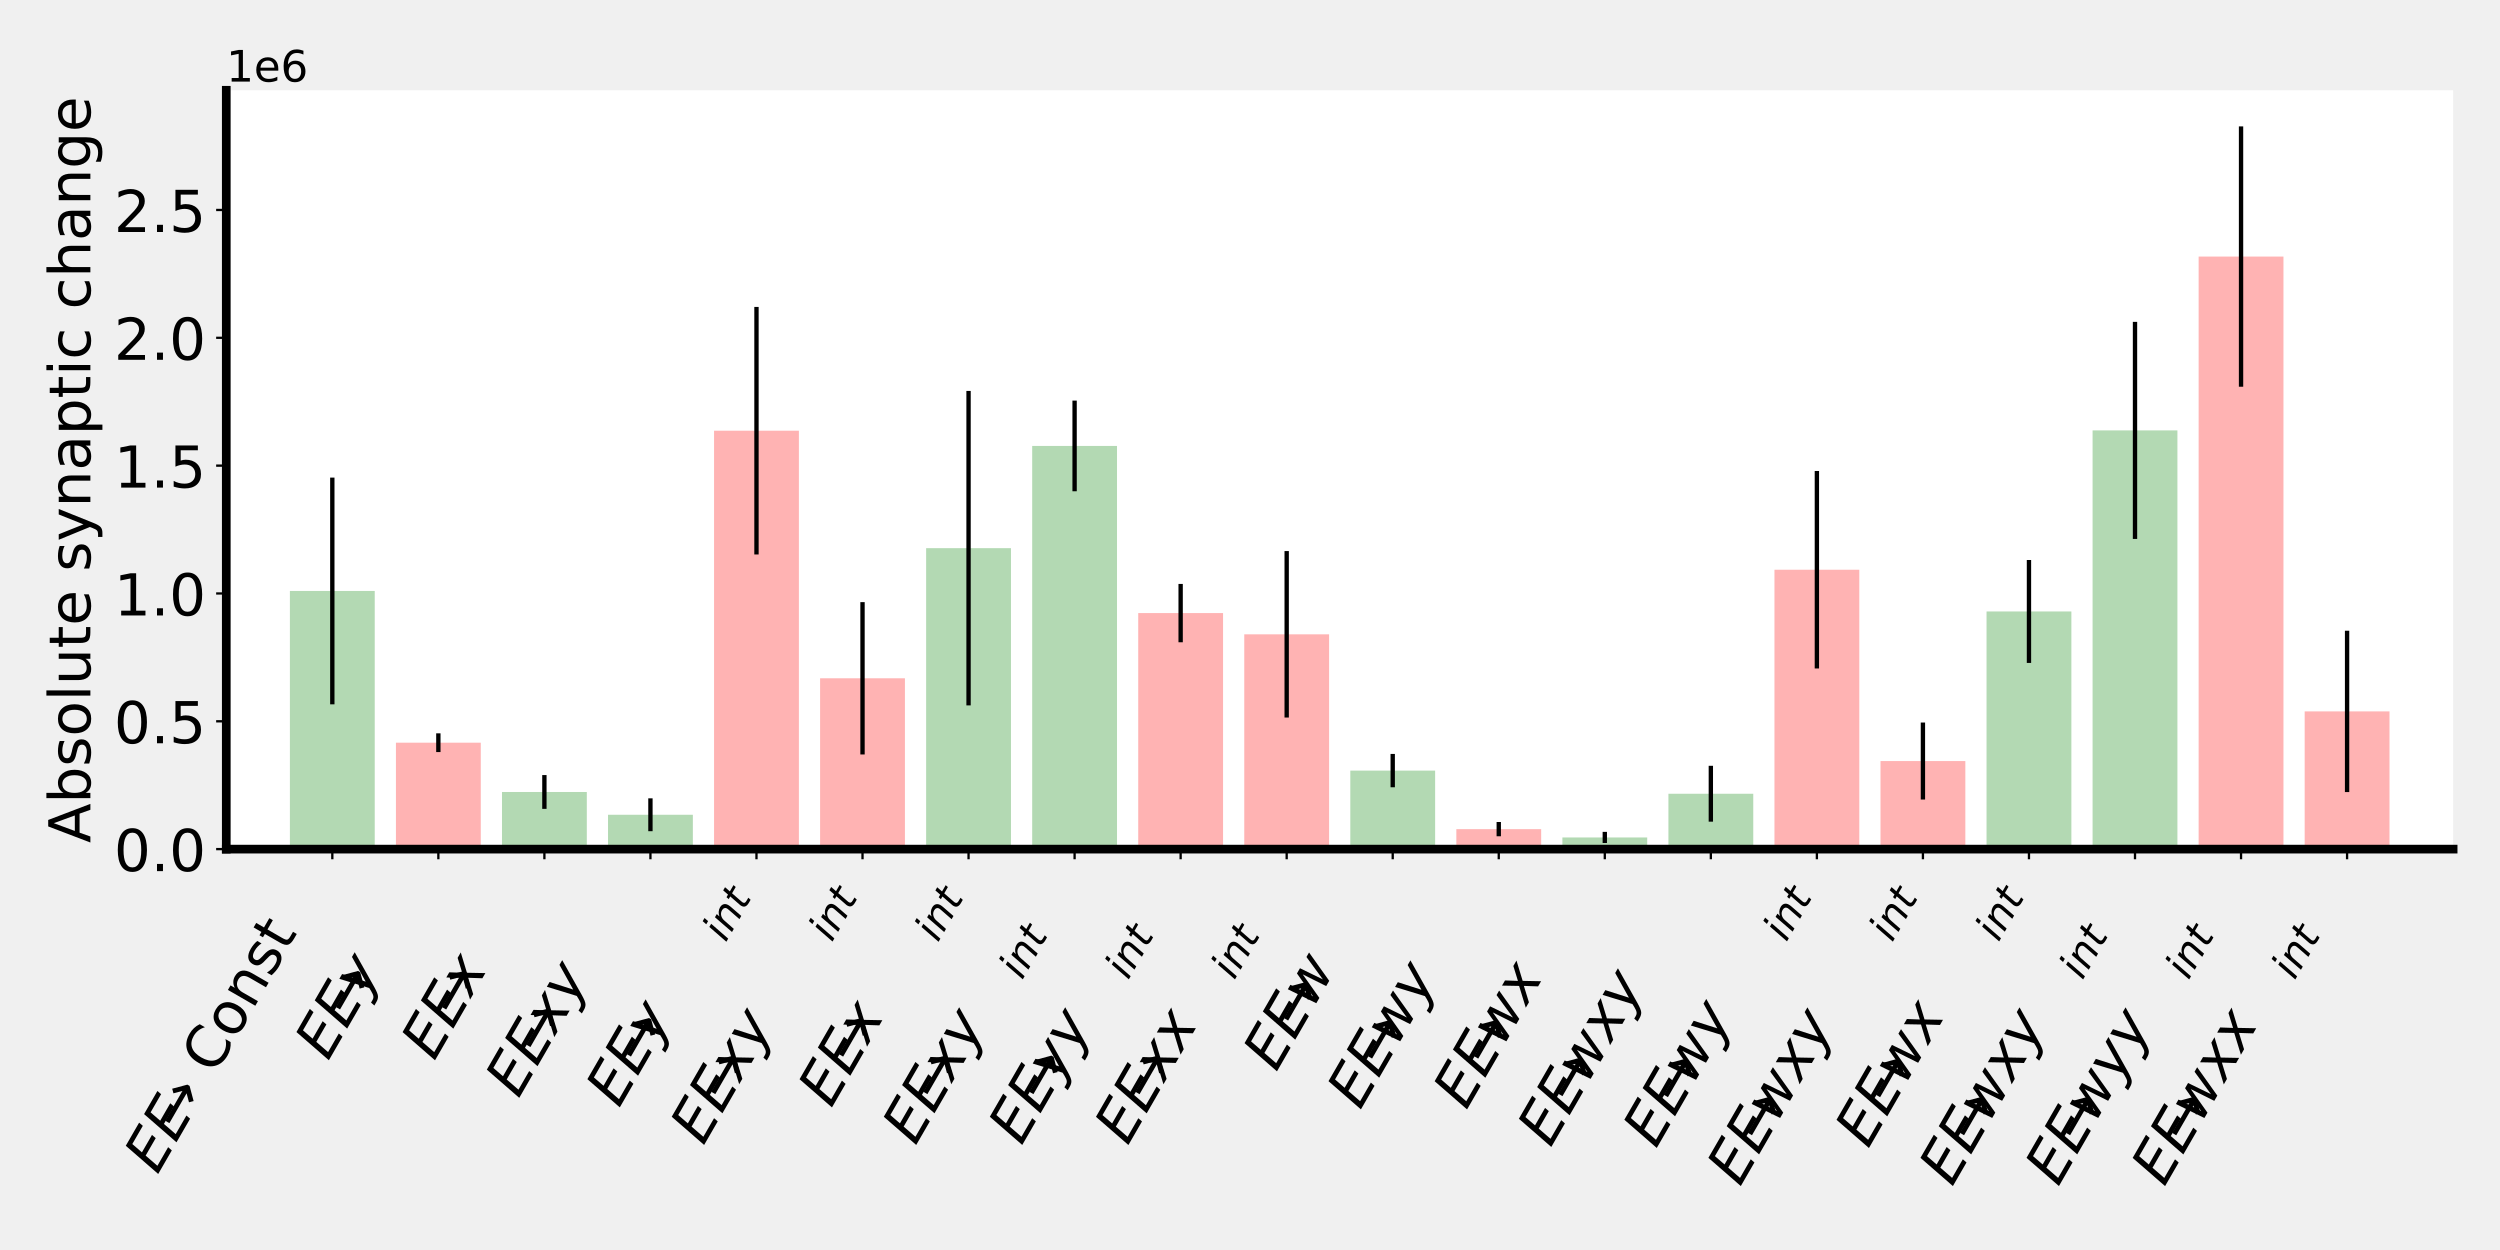
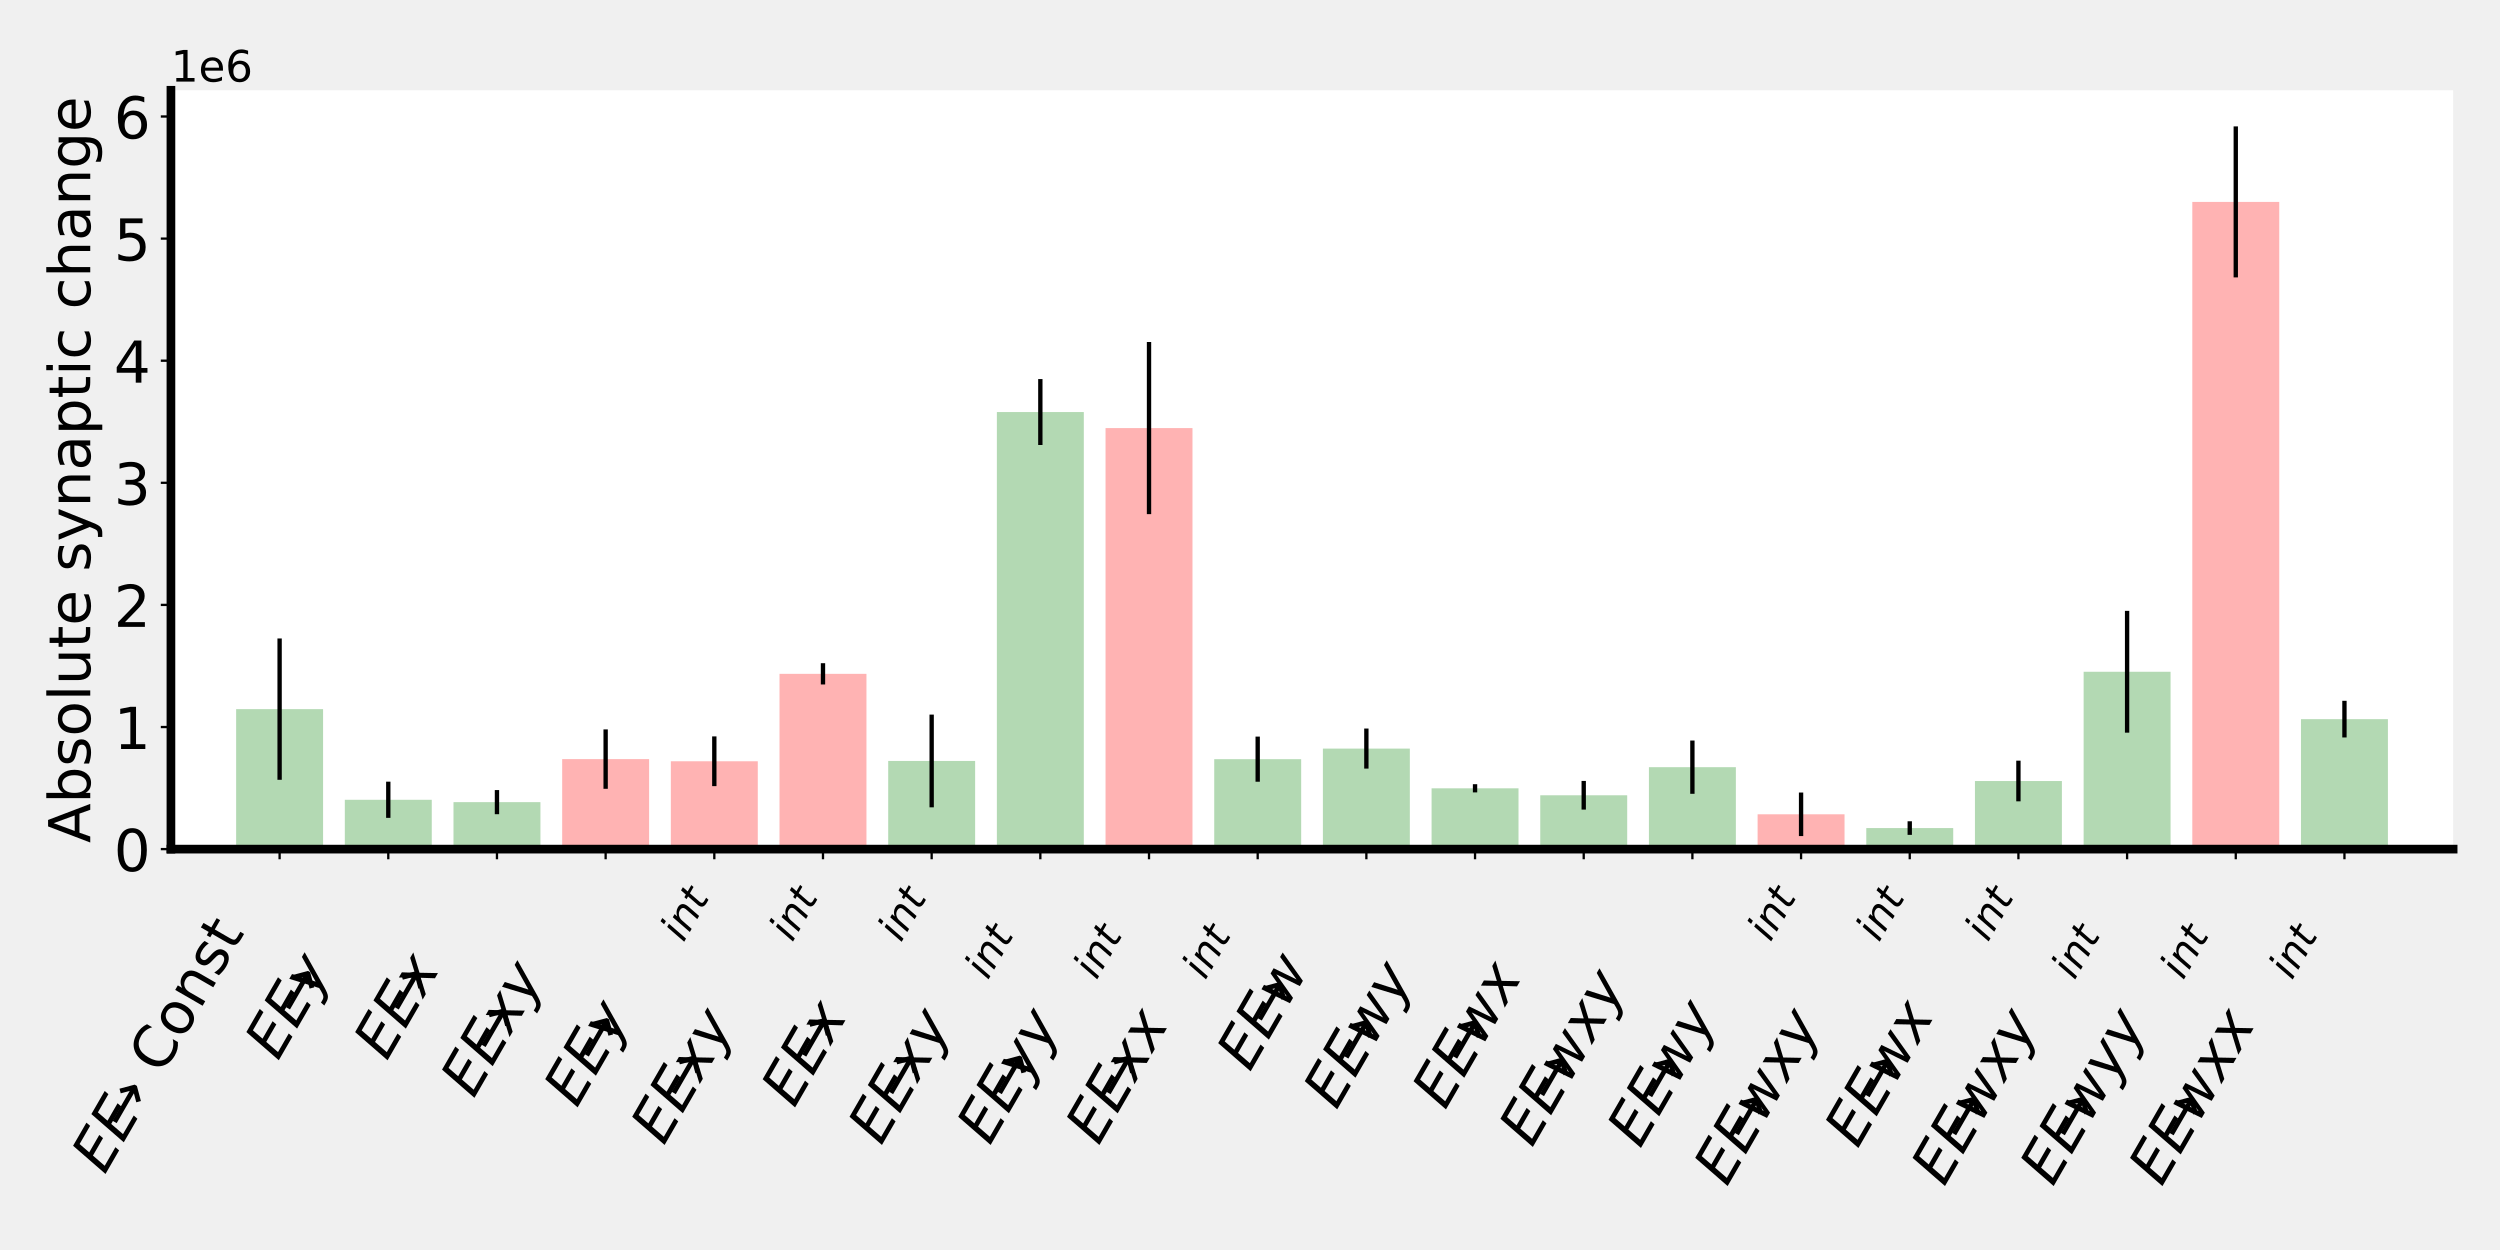
<svg xmlns="http://www.w3.org/2000/svg" xmlns:xlink="http://www.w3.org/1999/xlink" width="864pt" height="432pt" viewBox="0 0 864 432" version="1.1">
  <defs>
    <style type="text/css">*{stroke-linejoin: round; stroke-linecap: butt}</style>
  </defs>
  <g id="figure_1">
    <g id="patch_1">
      <path d="M 0 432  L 864 432  L 864 0  L 0 0  L 0 432  z " style="fill: none" />
    </g>
    <g id="axes_1">
      <g id="patch_2">
-         <path d="M 78.2 293.456  L 847.8 293.456  L 847.8 31.2  L 78.2 31.2  z " style="fill: #ffffff" />
+         <path d="M 59.075 293.456  L 847.8 293.456  L 847.8 31.2  L 59.075 31.2  z " style="fill: #ffffff" />
      </g>
      <g id="patch_3">
-         <path d="M 100.189 293.456  L 129.507 293.456  L 129.507 204.233  L 100.189 204.233  z " clip-path="url(#p3e7acd8f2a)" style="fill: #008000; opacity: 0.3" />
+         <path d="M 81.61 293.456  L 111.657 293.456  L 111.657 245.076  L 81.61 245.076  z " clip-path="url(#p61e80a869c)" style="fill: #008000; opacity: 0.3" />
      </g>
      <g id="patch_4">
-         <path d="M 136.836 293.456  L 166.154 293.456  L 166.154 256.674  L 136.836 256.674  z " clip-path="url(#p3e7acd8f2a)" style="fill: #ff0000; opacity: 0.3" />
+         <path d="M 119.168 293.456  L 149.215 293.456  L 149.215 276.406  L 119.168 276.406  z " clip-path="url(#p61e80a869c)" style="fill: #008000; opacity: 0.3" />
      </g>
      <g id="patch_5">
-         <path d="M 173.484 293.456  L 202.802 293.456  L 202.802 273.708  L 173.484 273.708  z " clip-path="url(#p3e7acd8f2a)" style="fill: #008000; opacity: 0.3" />
+         <path d="M 156.727 293.456  L 186.773 293.456  L 186.773 277.22  L 156.727 277.22  z " clip-path="url(#p61e80a869c)" style="fill: #008000; opacity: 0.3" />
      </g>
      <g id="patch_6">
-         <path d="M 210.131 293.456  L 239.45 293.456  L 239.45 281.584  L 210.131 281.584  z " clip-path="url(#p3e7acd8f2a)" style="fill: #008000; opacity: 0.3" />
+         <path d="M 194.285 293.456  L 224.332 293.456  L 224.332 262.347  L 194.285 262.347  z " clip-path="url(#p61e80a869c)" style="fill: #ff0000; opacity: 0.3" />
      </g>
      <g id="patch_7">
-         <path d="M 246.779 293.456  L 276.097 293.456  L 276.097 148.852  L 246.779 148.852  z " clip-path="url(#p3e7acd8f2a)" style="fill: #ff0000; opacity: 0.3" />
+         <path d="M 231.843 293.456  L 261.89 293.456  L 261.89 263.093  L 231.843 263.093  z " clip-path="url(#p61e80a869c)" style="fill: #ff0000; opacity: 0.3" />
      </g>
      <g id="patch_8">
-         <path d="M 283.427 293.456  L 312.745 293.456  L 312.745 234.414  L 283.427 234.414  z " clip-path="url(#p3e7acd8f2a)" style="fill: #ff0000; opacity: 0.3" />
+         <path d="M 269.402 293.456  L 299.448 293.456  L 299.448 232.879  L 269.402 232.879  z " clip-path="url(#p61e80a869c)" style="fill: #ff0000; opacity: 0.3" />
      </g>
      <g id="patch_9">
-         <path d="M 320.074 293.456  L 349.392 293.456  L 349.392 189.445  L 320.074 189.445  z " clip-path="url(#p3e7acd8f2a)" style="fill: #008000; opacity: 0.3" />
+         <path d="M 306.96 293.456  L 337.007 293.456  L 337.007 262.985  L 306.96 262.985  z " clip-path="url(#p61e80a869c)" style="fill: #008000; opacity: 0.3" />
      </g>
      <g id="patch_10">
-         <path d="M 356.722 293.456  L 386.04 293.456  L 386.04 154.114  L 356.722 154.114  z " clip-path="url(#p3e7acd8f2a)" style="fill: #008000; opacity: 0.3" />
+         <path d="M 344.518 293.456  L 374.565 293.456  L 374.565 142.401  L 344.518 142.401  z " clip-path="url(#p61e80a869c)" style="fill: #008000; opacity: 0.3" />
      </g>
      <g id="patch_11">
-         <path d="M 393.37 293.456  L 422.688 293.456  L 422.688 211.877  L 393.37 211.877  z " clip-path="url(#p3e7acd8f2a)" style="fill: #ff0000; opacity: 0.3" />
+         <path d="M 382.077 293.456  L 412.123 293.456  L 412.123 147.944  L 382.077 147.944  z " clip-path="url(#p61e80a869c)" style="fill: #ff0000; opacity: 0.3" />
      </g>
      <g id="patch_12">
-         <path d="M 430.017 293.456  L 459.335 293.456  L 459.335 219.225  L 430.017 219.225  z " clip-path="url(#p3e7acd8f2a)" style="fill: #ff0000; opacity: 0.3" />
+         <path d="M 419.635 293.456  L 449.682 293.456  L 449.682 262.369  L 419.635 262.369  z " clip-path="url(#p61e80a869c)" style="fill: #008000; opacity: 0.3" />
      </g>
      <g id="patch_13">
-         <path d="M 466.665 293.456  L 495.983 293.456  L 495.983 266.324  L 466.665 266.324  z " clip-path="url(#p3e7acd8f2a)" style="fill: #008000; opacity: 0.3" />
+         <path d="M 457.193 293.456  L 487.24 293.456  L 487.24 258.713  L 457.193 258.713  z " clip-path="url(#p61e80a869c)" style="fill: #008000; opacity: 0.3" />
      </g>
      <g id="patch_14">
-         <path d="M 503.312 293.456  L 532.63 293.456  L 532.63 286.552  L 503.312 286.552  z " clip-path="url(#p3e7acd8f2a)" style="fill: #ff0000; opacity: 0.3" />
+         <path d="M 494.752 293.456  L 524.798 293.456  L 524.798 272.442  L 494.752 272.442  z " clip-path="url(#p61e80a869c)" style="fill: #008000; opacity: 0.3" />
      </g>
      <g id="patch_15">
-         <path d="M 539.96 293.456  L 569.278 293.456  L 569.278 289.427  L 539.96 289.427  z " clip-path="url(#p3e7acd8f2a)" style="fill: #008000; opacity: 0.3" />
+         <path d="M 532.31 293.456  L 562.357 293.456  L 562.357 274.85  L 532.31 274.85  z " clip-path="url(#p61e80a869c)" style="fill: #008000; opacity: 0.3" />
      </g>
      <g id="patch_16">
-         <path d="M 576.608 293.456  L 605.926 293.456  L 605.926 274.321  L 576.608 274.321  z " clip-path="url(#p3e7acd8f2a)" style="fill: #008000; opacity: 0.3" />
+         <path d="M 569.868 293.456  L 599.915 293.456  L 599.915 265.135  L 569.868 265.135  z " clip-path="url(#p61e80a869c)" style="fill: #008000; opacity: 0.3" />
      </g>
      <g id="patch_17">
-         <path d="M 613.255 293.456  L 642.573 293.456  L 642.573 196.902  L 613.255 196.902  z " clip-path="url(#p3e7acd8f2a)" style="fill: #ff0000; opacity: 0.3" />
+         <path d="M 607.427 293.456  L 637.473 293.456  L 637.473 281.419  L 607.427 281.419  z " clip-path="url(#p61e80a869c)" style="fill: #ff0000; opacity: 0.3" />
      </g>
      <g id="patch_18">
-         <path d="M 649.903 293.456  L 679.221 293.456  L 679.221 263.023  L 649.903 263.023  z " clip-path="url(#p3e7acd8f2a)" style="fill: #ff0000; opacity: 0.3" />
+         <path d="M 644.985 293.456  L 675.032 293.456  L 675.032 286.183  L 644.985 286.183  z " clip-path="url(#p61e80a869c)" style="fill: #008000; opacity: 0.3" />
      </g>
      <g id="patch_19">
-         <path d="M 686.55 293.456  L 715.869 293.456  L 715.869 211.323  L 686.55 211.323  z " clip-path="url(#p3e7acd8f2a)" style="fill: #008000; opacity: 0.3" />
+         <path d="M 682.543 293.456  L 712.59 293.456  L 712.59 269.923  L 682.543 269.923  z " clip-path="url(#p61e80a869c)" style="fill: #008000; opacity: 0.3" />
      </g>
      <g id="patch_20">
-         <path d="M 723.198 293.456  L 752.516 293.456  L 752.516 148.745  L 723.198 148.745  z " clip-path="url(#p3e7acd8f2a)" style="fill: #008000; opacity: 0.3" />
+         <path d="M 720.102 293.456  L 750.148 293.456  L 750.148 232.162  L 720.102 232.162  z " clip-path="url(#p61e80a869c)" style="fill: #008000; opacity: 0.3" />
      </g>
      <g id="patch_21">
-         <path d="M 759.846 293.456  L 789.164 293.456  L 789.164 88.669  L 759.846 88.669  z " clip-path="url(#p3e7acd8f2a)" style="fill: #ff0000; opacity: 0.3" />
+         <path d="M 757.66 293.456  L 787.707 293.456  L 787.707 69.784  L 757.66 69.784  z " clip-path="url(#p61e80a869c)" style="fill: #ff0000; opacity: 0.3" />
      </g>
      <g id="patch_22">
-         <path d="M 796.493 293.456  L 825.811 293.456  L 825.811 245.861  L 796.493 245.861  z " clip-path="url(#p3e7acd8f2a)" style="fill: #ff0000; opacity: 0.3" />
+         <path d="M 795.218 293.456  L 825.265 293.456  L 825.265 248.541  L 795.218 248.541  z " clip-path="url(#p61e80a869c)" style="fill: #008000; opacity: 0.3" />
      </g>
      <g id="matplotlib.axis_1">
        <g id="xtick_1">
          <g id="line2d_1">
            <defs>
-               <path id="m79faccd58b" d="M 0 0  L 0 3.5  " style="stroke: #000000; stroke-width: 0.8" />
+               <path id="m53f70335dd" d="M 0 0  L 0 3.5  " style="stroke: #000000; stroke-width: 0.8" />
            </defs>
            <g>
-               <use xlink:href="#m79faccd58b" x="114.848" y="293.456" style="stroke: #000000; stroke-width: 0.8" />
+               <use xlink:href="#m53f70335dd" x="96.633" y="293.456" style="stroke: #000000; stroke-width: 0.8" />
            </g>
          </g>
          <g id="text_1">
-             <g transform="translate(54.5455 406.2613) rotate(-60)">
+             <g transform="translate(36.33121 406.2613) rotate(-60)">
              <text>
                <tspan style="font: oblique 20px 'DejaVu Sans'" x="0 37.188" y="-0.156">EE</tspan>
                <tspan style="font: 20px 'DejaVu Sans'" x="16.533 49.824 56.182 70.146 82.383 95.059 105.479" y="-0.156">→ Const</tspan>
              </text>
            </g>
          </g>
        </g>
        <g id="xtick_2">
          <g id="line2d_2">
            <g>
-               <use xlink:href="#m79faccd58b" x="151.495" y="293.456" style="stroke: #000000; stroke-width: 0.8" />
+               <use xlink:href="#m53f70335dd" x="134.192" y="293.456" style="stroke: #000000; stroke-width: 0.8" />
            </g>
          </g>
          <g id="text_2">
-             <g transform="translate(113.7579 367.0966) rotate(-60)">
+             <g transform="translate(96.45436 367.0966) rotate(-60)">
              <text>
                <tspan style="font: oblique 20px 'DejaVu Sans'" x="0 37.188 56.182" y="-0.422">EEy</tspan>
                <tspan style="font: 20px 'DejaVu Sans'" x="16.533 49.824" y="-0.422">→ </tspan>
              </text>
            </g>
          </g>
        </g>
        <g id="xtick_3">
          <g id="line2d_3">
            <g>
-               <use xlink:href="#m79faccd58b" x="188.143" y="293.456" style="stroke: #000000; stroke-width: 0.8" />
+               <use xlink:href="#m53f70335dd" x="171.75" y="293.456" style="stroke: #000000; stroke-width: 0.8" />
            </g>
          </g>
          <g id="text_3">
-             <g transform="translate(150.4407 367.1169) rotate(-60)">
+             <g transform="translate(134.0479 367.1169) rotate(-60)">
              <text>
                <tspan style="font: oblique 20px 'DejaVu Sans'" x="0 37.188 56.182" y="-0.422">EEx</tspan>
                <tspan style="font: 20px 'DejaVu Sans'" x="16.533 49.824" y="-0.422">→ </tspan>
              </text>
            </g>
          </g>
        </g>
        <g id="xtick_4">
          <g id="line2d_4">
            <g>
-               <use xlink:href="#m79faccd58b" x="224.79" y="293.456" style="stroke: #000000; stroke-width: 0.8" />
+               <use xlink:href="#m53f70335dd" x="209.308" y="293.456" style="stroke: #000000; stroke-width: 0.8" />
            </g>
          </g>
          <g id="text_4">
-             <g transform="translate(179.5532 380.087) rotate(-60)">
+             <g transform="translate(164.071 380.087) rotate(-60)">
              <text>
                <tspan style="font: oblique 20px 'DejaVu Sans'" x="0 37.188 56.182 71.265" y="-0.422">EExy</tspan>
                <tspan style="font: 20px 'DejaVu Sans'" x="16.533 49.824" y="-0.422">→ </tspan>
              </text>
            </g>
          </g>
        </g>
        <g id="xtick_5">
          <g id="line2d_5">
            <g>
-               <use xlink:href="#m79faccd58b" x="261.438" y="293.456" style="stroke: #000000; stroke-width: 0.8" />
+               <use xlink:href="#m53f70335dd" x="246.867" y="293.456" style="stroke: #000000; stroke-width: 0.8" />
            </g>
          </g>
          <g id="text_5">
-             <g transform="translate(214.3008 383.3779) rotate(-60)">
+             <g transform="translate(199.7294 383.3779) rotate(-60)">
              <text>
                <tspan style="font: oblique 20px 'DejaVu Sans'" x="0 37.188 56.182" y="-0.422">EEy</tspan>
                <tspan style="font: 20px 'DejaVu Sans'" x="16.533 49.824" y="-0.422">→ </tspan>
                <tspan style="font: oblique 14px 'DejaVu Sans'" x="68.018 71.907 80.78" y="2.859">int</tspan>
              </text>
            </g>
          </g>
        </g>
        <g id="xtick_6">
          <g id="line2d_6">
            <g>
-               <use xlink:href="#m79faccd58b" x="298.086" y="293.456" style="stroke: #000000; stroke-width: 0.8" />
+               <use xlink:href="#m53f70335dd" x="284.425" y="293.456" style="stroke: #000000; stroke-width: 0.8" />
            </g>
          </g>
          <g id="text_6">
-             <g transform="translate(243.4484 396.3683) rotate(-60)">
+             <g transform="translate(229.7877 396.3683) rotate(-60)">
              <text>
                <tspan style="font: oblique 20px 'DejaVu Sans'" x="0 37.188 56.182 71.265" y="-0.422">EExy</tspan>
                <tspan style="font: 20px 'DejaVu Sans'" x="16.533 49.824" y="-0.422">→ </tspan>
                <tspan style="font: oblique 14px 'DejaVu Sans'" x="83.101 86.99 95.863" y="2.859">int</tspan>
              </text>
            </g>
          </g>
        </g>
        <g id="xtick_7">
          <g id="line2d_7">
            <g>
-               <use xlink:href="#m79faccd58b" x="334.733" y="293.456" style="stroke: #000000; stroke-width: 0.8" />
+               <use xlink:href="#m53f70335dd" x="321.983" y="293.456" style="stroke: #000000; stroke-width: 0.8" />
            </g>
          </g>
          <g id="text_7">
-             <g transform="translate(287.6312 383.3982) rotate(-60)">
+             <g transform="translate(274.8812 383.3982) rotate(-60)">
              <text>
                <tspan style="font: oblique 20px 'DejaVu Sans'" x="0 37.188 56.182" y="-0.422">EEx</tspan>
                <tspan style="font: 20px 'DejaVu Sans'" x="16.533 49.824" y="-0.422">→ </tspan>
                <tspan style="font: oblique 14px 'DejaVu Sans'" x="68.018 71.907 80.78" y="2.859">int</tspan>
              </text>
            </g>
          </g>
        </g>
        <g id="xtick_8">
          <g id="line2d_8">
            <g>
-               <use xlink:href="#m79faccd58b" x="371.381" y="293.456" style="stroke: #000000; stroke-width: 0.8" />
+               <use xlink:href="#m53f70335dd" x="359.542" y="293.456" style="stroke: #000000; stroke-width: 0.8" />
            </g>
          </g>
          <g id="text_8">
-             <g transform="translate(316.7436 396.3683) rotate(-60)">
+             <g transform="translate(304.9044 396.3683) rotate(-60)">
              <text>
                <tspan style="font: oblique 20px 'DejaVu Sans'" x="0 37.188 56.182 90.064" y="-0.422">EExy</tspan>
                <tspan style="font: 20px 'DejaVu Sans'" x="16.533 49.824" y="-0.422">→ </tspan>
                <tspan style="font: oblique 14px 'DejaVu Sans'" x="68.018 71.907 80.78" y="2.859">int</tspan>
              </text>
            </g>
          </g>
        </g>
        <g id="xtick_9">
          <g id="line2d_9">
            <g>
-               <use xlink:href="#m79faccd58b" x="408.029" y="293.456" style="stroke: #000000; stroke-width: 0.8" />
+               <use xlink:href="#m53f70335dd" x="397.1" y="293.456" style="stroke: #000000; stroke-width: 0.8" />
            </g>
          </g>
          <g id="text_9">
-             <g transform="translate(353.3913 396.3683) rotate(-60)">
+             <g transform="translate(342.4627 396.3683) rotate(-60)">
              <text>
                <tspan style="font: oblique 20px 'DejaVu Sans'" x="0 37.188 56.182 90.064" y="-0.422">EEyy</tspan>
                <tspan style="font: 20px 'DejaVu Sans'" x="16.533 49.824" y="-0.422">→ </tspan>
                <tspan style="font: oblique 14px 'DejaVu Sans'" x="68.018 71.907 80.78" y="2.859">int</tspan>
              </text>
            </g>
          </g>
        </g>
        <g id="xtick_10">
          <g id="line2d_10">
            <g>
-               <use xlink:href="#m79faccd58b" x="444.676" y="293.456" style="stroke: #000000; stroke-width: 0.8" />
+               <use xlink:href="#m53f70335dd" x="434.658" y="293.456" style="stroke: #000000; stroke-width: 0.8" />
            </g>
          </g>
          <g id="text_10">
-             <g transform="translate(390.0741 396.3886) rotate(-60)">
+             <g transform="translate(380.0562 396.3886) rotate(-60)">
              <text>
                <tspan style="font: oblique 20px 'DejaVu Sans'" x="0 37.188 56.182 90.064" y="-0.422">EExx</tspan>
                <tspan style="font: 20px 'DejaVu Sans'" x="16.533 49.824" y="-0.422">→ </tspan>
                <tspan style="font: oblique 14px 'DejaVu Sans'" x="68.018 71.907 80.78" y="2.859">int</tspan>
              </text>
            </g>
          </g>
        </g>
        <g id="xtick_11">
          <g id="line2d_11">
            <g>
-               <use xlink:href="#m79faccd58b" x="481.324" y="293.456" style="stroke: #000000; stroke-width: 0.8" />
+               <use xlink:href="#m53f70335dd" x="472.217" y="293.456" style="stroke: #000000; stroke-width: 0.8" />
            </g>
          </g>
          <g id="text_11">
-             <g transform="translate(441.4217 370.9274) rotate(-60)">
+             <g transform="translate(432.3145 370.9274) rotate(-60)">
              <text>
                <tspan style="font: oblique 20px 'DejaVu Sans'" x="0 37.188 56.182" y="-0.422">EEw</tspan>
                <tspan style="font: 20px 'DejaVu Sans'" x="16.533 49.824" y="-0.422">→ </tspan>
              </text>
            </g>
          </g>
        </g>
        <g id="xtick_12">
          <g id="line2d_12">
            <g>
-               <use xlink:href="#m79faccd58b" x="517.971" y="293.456" style="stroke: #000000; stroke-width: 0.8" />
+               <use xlink:href="#m53f70335dd" x="509.775" y="293.456" style="stroke: #000000; stroke-width: 0.8" />
            </g>
          </g>
          <g id="text_12">
-             <g transform="translate(470.4341 384.0707) rotate(-60)">
+             <g transform="translate(462.2377 384.0707) rotate(-60)">
              <text>
                <tspan style="font: oblique 20px 'DejaVu Sans'" x="0 37.188 56.182 75.786" y="-0.422">EEwy</tspan>
                <tspan style="font: 20px 'DejaVu Sans'" x="16.533 49.824" y="-0.422">→ </tspan>
              </text>
            </g>
          </g>
        </g>
        <g id="xtick_13">
          <g id="line2d_13">
            <g>
-               <use xlink:href="#m79faccd58b" x="554.619" y="293.456" style="stroke: #000000; stroke-width: 0.8" />
+               <use xlink:href="#m53f70335dd" x="547.333" y="293.456" style="stroke: #000000; stroke-width: 0.8" />
            </g>
          </g>
          <g id="text_13">
-             <g transform="translate(507.1169 384.091) rotate(-60)">
+             <g transform="translate(499.8312 384.091) rotate(-60)">
              <text>
                <tspan style="font: oblique 20px 'DejaVu Sans'" x="0 37.188 56.182 75.786" y="-0.422">EEwx</tspan>
                <tspan style="font: 20px 'DejaVu Sans'" x="16.533 49.824" y="-0.422">→ </tspan>
              </text>
            </g>
          </g>
        </g>
        <g id="xtick_14">
          <g id="line2d_14">
            <g>
-               <use xlink:href="#m79faccd58b" x="591.267" y="293.456" style="stroke: #000000; stroke-width: 0.8" />
+               <use xlink:href="#m53f70335dd" x="584.892" y="293.456" style="stroke: #000000; stroke-width: 0.8" />
            </g>
          </g>
          <g id="text_14">
-             <g transform="translate(536.2294 397.0611) rotate(-60)">
+             <g transform="translate(529.8544 397.0611) rotate(-60)">
              <text>
                <tspan style="font: oblique 20px 'DejaVu Sans'" x="0 37.188 56.182 75.786 90.869" y="-0.422">EEwxy</tspan>
                <tspan style="font: 20px 'DejaVu Sans'" x="16.533 49.824" y="-0.422">→ </tspan>
              </text>
            </g>
          </g>
        </g>
        <g id="xtick_15">
          <g id="line2d_15">
            <g>
-               <use xlink:href="#m79faccd58b" x="627.914" y="293.456" style="stroke: #000000; stroke-width: 0.8" />
+               <use xlink:href="#m53f70335dd" x="622.45" y="293.456" style="stroke: #000000; stroke-width: 0.8" />
            </g>
          </g>
          <g id="text_15">
-             <g transform="translate(572.677 397.4075) rotate(-60)">
+             <g transform="translate(567.2127 397.4075) rotate(-60)">
              <text>
                <tspan style="font: oblique 20px 'DejaVu Sans'" x="0 37.188 56.182 72.539" y="-0.422">EEwy</tspan>
                <tspan style="font: 20px 'DejaVu Sans'" x="16.533 49.824" y="-0.422">→ </tspan>
                <tspan style="font: oblique 14px 'DejaVu Sans'" x="84.375 88.265 97.138" y="2.859">int</tspan>
              </text>
            </g>
          </g>
        </g>
        <g id="xtick_16">
          <g id="line2d_16">
            <g>
-               <use xlink:href="#m79faccd58b" x="664.562" y="293.456" style="stroke: #000000; stroke-width: 0.8" />
+               <use xlink:href="#m53f70335dd" x="660.008" y="293.456" style="stroke: #000000; stroke-width: 0.8" />
            </g>
          </g>
          <g id="text_16">
-             <g transform="translate(601.7246 410.5711) rotate(-60)">
+             <g transform="translate(597.171 410.5711) rotate(-60)">
              <text>
                <tspan style="font: oblique 20px 'DejaVu Sans'" x="0 37.188 56.182 72.539 87.622" y="-0.422">EEwxy</tspan>
                <tspan style="font: 20px 'DejaVu Sans'" x="16.533 49.824" y="-0.422">→ </tspan>
                <tspan style="font: oblique 14px 'DejaVu Sans'" x="99.458 103.348 112.221" y="2.859">int</tspan>
              </text>
            </g>
          </g>
        </g>
        <g id="xtick_17">
          <g id="line2d_17">
            <g>
-               <use xlink:href="#m79faccd58b" x="701.21" y="293.456" style="stroke: #000000; stroke-width: 0.8" />
+               <use xlink:href="#m53f70335dd" x="697.567" y="293.456" style="stroke: #000000; stroke-width: 0.8" />
            </g>
          </g>
          <g id="text_17">
-             <g transform="translate(646.0074 397.4278) rotate(-60)">
+             <g transform="translate(642.3645 397.4278) rotate(-60)">
              <text>
                <tspan style="font: oblique 20px 'DejaVu Sans'" x="0 37.188 56.182 72.539" y="-0.422">EEwx</tspan>
                <tspan style="font: 20px 'DejaVu Sans'" x="16.533 49.824" y="-0.422">→ </tspan>
                <tspan style="font: oblique 14px 'DejaVu Sans'" x="84.375 88.265 97.138" y="2.859">int</tspan>
              </text>
            </g>
          </g>
        </g>
        <g id="xtick_18">
          <g id="line2d_18">
            <g>
-               <use xlink:href="#m79faccd58b" x="737.857" y="293.456" style="stroke: #000000; stroke-width: 0.8" />
+               <use xlink:href="#m53f70335dd" x="735.125" y="293.456" style="stroke: #000000; stroke-width: 0.8" />
            </g>
          </g>
          <g id="text_18">
-             <g transform="translate(675.0198 410.5711) rotate(-60)">
+             <g transform="translate(672.2877 410.5711) rotate(-60)">
              <text>
                <tspan style="font: oblique 20px 'DejaVu Sans'" x="0 37.188 56.182 72.539 106.421" y="-0.422">EEwxy</tspan>
                <tspan style="font: 20px 'DejaVu Sans'" x="16.533 49.824" y="-0.422">→ </tspan>
                <tspan style="font: oblique 14px 'DejaVu Sans'" x="84.375 88.265 97.138" y="2.859">int</tspan>
              </text>
            </g>
          </g>
        </g>
        <g id="xtick_19">
          <g id="line2d_19">
            <g>
-               <use xlink:href="#m79faccd58b" x="774.505" y="293.456" style="stroke: #000000; stroke-width: 0.8" />
+               <use xlink:href="#m53f70335dd" x="772.683" y="293.456" style="stroke: #000000; stroke-width: 0.8" />
            </g>
          </g>
          <g id="text_19">
-             <g transform="translate(711.6675 410.5711) rotate(-60)">
+             <g transform="translate(709.846 410.5711) rotate(-60)">
              <text>
                <tspan style="font: oblique 20px 'DejaVu Sans'" x="0 37.188 56.182 72.539 106.421" y="-0.422">EEwyy</tspan>
                <tspan style="font: 20px 'DejaVu Sans'" x="16.533 49.824" y="-0.422">→ </tspan>
                <tspan style="font: oblique 14px 'DejaVu Sans'" x="84.375 88.265 97.138" y="2.859">int</tspan>
              </text>
            </g>
          </g>
        </g>
        <g id="xtick_20">
          <g id="line2d_20">
            <g>
-               <use xlink:href="#m79faccd58b" x="811.152" y="293.456" style="stroke: #000000; stroke-width: 0.8" />
+               <use xlink:href="#m53f70335dd" x="810.242" y="293.456" style="stroke: #000000; stroke-width: 0.8" />
            </g>
          </g>
          <g id="text_20">
-             <g transform="translate(748.3503 410.5914) rotate(-60)">
+             <g transform="translate(747.4395 410.5914) rotate(-60)">
              <text>
                <tspan style="font: oblique 20px 'DejaVu Sans'" x="0 37.188 56.182 72.539 106.421" y="-0.422">EEwxx</tspan>
                <tspan style="font: 20px 'DejaVu Sans'" x="16.533 49.824" y="-0.422">→ </tspan>
                <tspan style="font: oblique 14px 'DejaVu Sans'" x="84.375 88.265 97.138" y="2.859">int</tspan>
              </text>
            </g>
          </g>
        </g>
      </g>
      <g id="matplotlib.axis_2">
        <g id="ytick_1">
          <g id="line2d_21">
            <defs>
-               <path id="m959833f2e2" d="M 0 0  L -3.5 0  " style="stroke: #000000; stroke-width: 0.8" />
+               <path id="mf90c44d609" d="M 0 0  L -3.5 0  " style="stroke: #000000; stroke-width: 0.8" />
            </defs>
            <g>
-               <use xlink:href="#m959833f2e2" x="78.2" y="293.456" style="stroke: #000000; stroke-width: 0.8" />
+               <use xlink:href="#mf90c44d609" x="59.075" y="293.456" style="stroke: #000000; stroke-width: 0.8" />
            </g>
          </g>
          <g id="text_21">
-             <text style="font: 20px 'DejaVu Sans', 'Bitstream Vera Sans', 'Computer Modern Sans Serif', 'Lucida Grande', 'Verdana', 'Geneva', 'Lucid', 'Arial', 'Helvetica', 'Avant Garde', sans-serif; text-anchor: end" x="71.2" y="301.054" transform="rotate(-0 71.2 301.054)">0.0</text>
+             <text style="font: 20px 'DejaVu Sans', 'Bitstream Vera Sans', 'Computer Modern Sans Serif', 'Lucida Grande', 'Verdana', 'Geneva', 'Lucid', 'Arial', 'Helvetica', 'Avant Garde', sans-serif; text-anchor: end" x="52.075" y="301.054" transform="rotate(-0 52.075 301.054)">0</text>
          </g>
        </g>
        <g id="ytick_2">
          <g id="line2d_22">
            <g>
-               <use xlink:href="#m959833f2e2" x="78.2" y="249.278" style="stroke: #000000; stroke-width: 0.8" />
+               <use xlink:href="#mf90c44d609" x="59.075" y="251.256" style="stroke: #000000; stroke-width: 0.8" />
            </g>
          </g>
          <g id="text_22">
-             <text style="font: 20px 'DejaVu Sans', 'Bitstream Vera Sans', 'Computer Modern Sans Serif', 'Lucida Grande', 'Verdana', 'Geneva', 'Lucid', 'Arial', 'Helvetica', 'Avant Garde', sans-serif; text-anchor: end" x="71.2" y="256.877" transform="rotate(-0 71.2 256.8769)">0.5</text>
+             <text style="font: 20px 'DejaVu Sans', 'Bitstream Vera Sans', 'Computer Modern Sans Serif', 'Lucida Grande', 'Verdana', 'Geneva', 'Lucid', 'Arial', 'Helvetica', 'Avant Garde', sans-serif; text-anchor: end" x="52.075" y="258.855" transform="rotate(-0 52.075 258.8547)">1</text>
          </g>
        </g>
        <g id="ytick_3">
          <g id="line2d_23">
            <g>
-               <use xlink:href="#m959833f2e2" x="78.2" y="205.101" style="stroke: #000000; stroke-width: 0.8" />
+               <use xlink:href="#mf90c44d609" x="59.075" y="209.057" style="stroke: #000000; stroke-width: 0.8" />
            </g>
          </g>
          <g id="text_23">
-             <text style="font: 20px 'DejaVu Sans', 'Bitstream Vera Sans', 'Computer Modern Sans Serif', 'Lucida Grande', 'Verdana', 'Geneva', 'Lucid', 'Arial', 'Helvetica', 'Avant Garde', sans-serif; text-anchor: end" x="71.2" y="212.7" transform="rotate(-0 71.2 212.6998)">1.0</text>
+             <text style="font: 20px 'DejaVu Sans', 'Bitstream Vera Sans', 'Computer Modern Sans Serif', 'Lucida Grande', 'Verdana', 'Geneva', 'Lucid', 'Arial', 'Helvetica', 'Avant Garde', sans-serif; text-anchor: end" x="52.075" y="216.655" transform="rotate(-0 52.075 216.6554)">2</text>
          </g>
        </g>
        <g id="ytick_4">
          <g id="line2d_24">
            <g>
-               <use xlink:href="#m959833f2e2" x="78.2" y="160.924" style="stroke: #000000; stroke-width: 0.8" />
+               <use xlink:href="#mf90c44d609" x="59.075" y="166.858" style="stroke: #000000; stroke-width: 0.8" />
            </g>
          </g>
          <g id="text_24">
-             <text style="font: 20px 'DejaVu Sans', 'Bitstream Vera Sans', 'Computer Modern Sans Serif', 'Lucida Grande', 'Verdana', 'Geneva', 'Lucid', 'Arial', 'Helvetica', 'Avant Garde', sans-serif; text-anchor: end" x="71.2" y="168.523" transform="rotate(-0 71.2 168.5226)">1.5</text>
+             <text style="font: 20px 'DejaVu Sans', 'Bitstream Vera Sans', 'Computer Modern Sans Serif', 'Lucida Grande', 'Verdana', 'Geneva', 'Lucid', 'Arial', 'Helvetica', 'Avant Garde', sans-serif; text-anchor: end" x="52.075" y="174.456" transform="rotate(-0 52.075 174.4561)">3</text>
          </g>
        </g>
        <g id="ytick_5">
          <g id="line2d_25">
            <g>
-               <use xlink:href="#m959833f2e2" x="78.2" y="116.747" style="stroke: #000000; stroke-width: 0.8" />
+               <use xlink:href="#mf90c44d609" x="59.075" y="124.658" style="stroke: #000000; stroke-width: 0.8" />
            </g>
          </g>
          <g id="text_25">
-             <text style="font: 20px 'DejaVu Sans', 'Bitstream Vera Sans', 'Computer Modern Sans Serif', 'Lucida Grande', 'Verdana', 'Geneva', 'Lucid', 'Arial', 'Helvetica', 'Avant Garde', sans-serif; text-anchor: end" x="71.2" y="124.346" transform="rotate(-0 71.2 124.3455)">2.0</text>
+             <text style="font: 20px 'DejaVu Sans', 'Bitstream Vera Sans', 'Computer Modern Sans Serif', 'Lucida Grande', 'Verdana', 'Geneva', 'Lucid', 'Arial', 'Helvetica', 'Avant Garde', sans-serif; text-anchor: end" x="52.075" y="132.257" transform="rotate(-0 52.075 132.2568)">4</text>
          </g>
        </g>
        <g id="ytick_6">
          <g id="line2d_26">
            <g>
-               <use xlink:href="#m959833f2e2" x="78.2" y="72.57" style="stroke: #000000; stroke-width: 0.8" />
+               <use xlink:href="#mf90c44d609" x="59.075" y="82.459" style="stroke: #000000; stroke-width: 0.8" />
            </g>
          </g>
          <g id="text_26">
-             <text style="font: 20px 'DejaVu Sans', 'Bitstream Vera Sans', 'Computer Modern Sans Serif', 'Lucida Grande', 'Verdana', 'Geneva', 'Lucid', 'Arial', 'Helvetica', 'Avant Garde', sans-serif; text-anchor: end" x="71.2" y="80.168" transform="rotate(-0 71.2 80.1684)">2.5</text>
-           </g>
-         </g>
-         <g id="text_27">
-           <text style="font: 20px 'DejaVu Sans', 'Bitstream Vera Sans', 'Computer Modern Sans Serif', 'Lucida Grande', 'Verdana', 'Geneva', 'Lucid', 'Arial', 'Helvetica', 'Avant Garde', sans-serif; text-anchor: middle" x="31.234" y="162.328" transform="rotate(-90 31.23438 162.3278)">Absolute synaptic change</text>
+             <text style="font: 20px 'DejaVu Sans', 'Bitstream Vera Sans', 'Computer Modern Sans Serif', 'Lucida Grande', 'Verdana', 'Geneva', 'Lucid', 'Arial', 'Helvetica', 'Avant Garde', sans-serif; text-anchor: end" x="52.075" y="90.057" transform="rotate(-0 52.075 90.05747)">5</text>
+           </g>
+         </g>
+         <g id="ytick_7">
+           <g id="line2d_27">
+             <g>
+               <use xlink:href="#mf90c44d609" x="59.075" y="40.26" style="stroke: #000000; stroke-width: 0.8" />
+             </g>
+           </g>
+           <g id="text_27">
+             <text style="font: 20px 'DejaVu Sans', 'Bitstream Vera Sans', 'Computer Modern Sans Serif', 'Lucida Grande', 'Verdana', 'Geneva', 'Lucid', 'Arial', 'Helvetica', 'Avant Garde', sans-serif; text-anchor: end" x="52.075" y="47.858" transform="rotate(-0 52.075 47.85817)">6</text>
+           </g>
        </g>
        <g id="text_28">
-           <text style="font: 15px 'DejaVu Sans', 'Bitstream Vera Sans', 'Computer Modern Sans Serif', 'Lucida Grande', 'Verdana', 'Geneva', 'Lucid', 'Arial', 'Helvetica', 'Avant Garde', sans-serif; text-anchor: start" x="78.2" y="28.2" transform="rotate(-0 78.2 28.2)">1e6</text>
+           <text style="font: 20px 'DejaVu Sans', 'Bitstream Vera Sans', 'Computer Modern Sans Serif', 'Lucida Grande', 'Verdana', 'Geneva', 'Lucid', 'Arial', 'Helvetica', 'Avant Garde', sans-serif; text-anchor: middle" x="31.191" y="162.328" transform="rotate(-90 31.19063 162.3278)">Absolute synaptic change</text>
+         </g>
+         <g id="text_29">
+           <text style="font: 15px 'DejaVu Sans', 'Bitstream Vera Sans', 'Computer Modern Sans Serif', 'Lucida Grande', 'Verdana', 'Geneva', 'Lucid', 'Arial', 'Helvetica', 'Avant Garde', sans-serif; text-anchor: start" x="59.075" y="28.2" transform="rotate(-0 59.075 28.2)">1e6</text>
        </g>
      </g>
      <g id="LineCollection_1">
-         <path d="M 114.848 243.409  L 114.848 165.056  " clip-path="url(#p3e7acd8f2a)" style="fill: none; stroke: #000000; stroke-width: 1.5" />
-         <path d="M 151.495 259.918  L 151.495 253.43  " clip-path="url(#p3e7acd8f2a)" style="fill: none; stroke: #000000; stroke-width: 1.5" />
-         <path d="M 188.143 279.545  L 188.143 267.872  " clip-path="url(#p3e7acd8f2a)" style="fill: none; stroke: #000000; stroke-width: 1.5" />
-         <path d="M 224.79 287.269  L 224.79 275.898  " clip-path="url(#p3e7acd8f2a)" style="fill: none; stroke: #000000; stroke-width: 1.5" />
-         <path d="M 261.438 191.622  L 261.438 106.082  " clip-path="url(#p3e7acd8f2a)" style="fill: none; stroke: #000000; stroke-width: 1.5" />
-         <path d="M 298.086 260.741  L 298.086 208.087  " clip-path="url(#p3e7acd8f2a)" style="fill: none; stroke: #000000; stroke-width: 1.5" />
-         <path d="M 334.733 243.794  L 334.733 135.096  " clip-path="url(#p3e7acd8f2a)" style="fill: none; stroke: #000000; stroke-width: 1.5" />
-         <path d="M 371.381 169.782  L 371.381 138.446  " clip-path="url(#p3e7acd8f2a)" style="fill: none; stroke: #000000; stroke-width: 1.5" />
-         <path d="M 408.029 221.956  L 408.029 201.799  " clip-path="url(#p3e7acd8f2a)" style="fill: none; stroke: #000000; stroke-width: 1.5" />
-         <path d="M 444.676 247.99  L 444.676 190.46  " clip-path="url(#p3e7acd8f2a)" style="fill: none; stroke: #000000; stroke-width: 1.5" />
-         <path d="M 481.324 272.09  L 481.324 260.558  " clip-path="url(#p3e7acd8f2a)" style="fill: none; stroke: #000000; stroke-width: 1.5" />
-         <path d="M 517.971 289.015  L 517.971 284.089  " clip-path="url(#p3e7acd8f2a)" style="fill: none; stroke: #000000; stroke-width: 1.5" />
-         <path d="M 554.619 291.352  L 554.619 287.502  " clip-path="url(#p3e7acd8f2a)" style="fill: none; stroke: #000000; stroke-width: 1.5" />
-         <path d="M 591.267 283.97  L 591.267 264.671  " clip-path="url(#p3e7acd8f2a)" style="fill: none; stroke: #000000; stroke-width: 1.5" />
-         <path d="M 627.914 231.022  L 627.914 162.781  " clip-path="url(#p3e7acd8f2a)" style="fill: none; stroke: #000000; stroke-width: 1.5" />
-         <path d="M 664.562 276.329  L 664.562 249.717  " clip-path="url(#p3e7acd8f2a)" style="fill: none; stroke: #000000; stroke-width: 1.5" />
-         <path d="M 701.21 229.104  L 701.21 193.542  " clip-path="url(#p3e7acd8f2a)" style="fill: none; stroke: #000000; stroke-width: 1.5" />
-         <path d="M 737.857 186.251  L 737.857 111.239  " clip-path="url(#p3e7acd8f2a)" style="fill: none; stroke: #000000; stroke-width: 1.5" />
-         <path d="M 774.505 133.65  L 774.505 43.688  " clip-path="url(#p3e7acd8f2a)" style="fill: none; stroke: #000000; stroke-width: 1.5" />
-         <path d="M 811.152 273.748  L 811.152 217.974  " clip-path="url(#p3e7acd8f2a)" style="fill: none; stroke: #000000; stroke-width: 1.5" />
-       </g>
-       <g id="line2d_27" />
+         <path d="M 96.633 269.507  L 96.633 220.644  " clip-path="url(#p61e80a869c)" style="fill: none; stroke: #000000; stroke-width: 1.5" />
+         <path d="M 134.192 282.664  L 134.192 270.148  " clip-path="url(#p61e80a869c)" style="fill: none; stroke: #000000; stroke-width: 1.5" />
+         <path d="M 171.75 281.382  L 171.75 273.058  " clip-path="url(#p61e80a869c)" style="fill: none; stroke: #000000; stroke-width: 1.5" />
+         <path d="M 209.308 272.604  L 209.308 252.089  " clip-path="url(#p61e80a869c)" style="fill: none; stroke: #000000; stroke-width: 1.5" />
+         <path d="M 246.867 271.696  L 246.867 254.49  " clip-path="url(#p61e80a869c)" style="fill: none; stroke: #000000; stroke-width: 1.5" />
+         <path d="M 284.425 236.553  L 284.425 229.206  " clip-path="url(#p61e80a869c)" style="fill: none; stroke: #000000; stroke-width: 1.5" />
+         <path d="M 321.983 279.008  L 321.983 246.962  " clip-path="url(#p61e80a869c)" style="fill: none; stroke: #000000; stroke-width: 1.5" />
+         <path d="M 359.542 153.802  L 359.542 131.001  " clip-path="url(#p61e80a869c)" style="fill: none; stroke: #000000; stroke-width: 1.5" />
+         <path d="M 397.1 177.695  L 397.1 118.194  " clip-path="url(#p61e80a869c)" style="fill: none; stroke: #000000; stroke-width: 1.5" />
+         <path d="M 434.658 270.175  L 434.658 254.564  " clip-path="url(#p61e80a869c)" style="fill: none; stroke: #000000; stroke-width: 1.5" />
+         <path d="M 472.217 265.635  L 472.217 251.79  " clip-path="url(#p61e80a869c)" style="fill: none; stroke: #000000; stroke-width: 1.5" />
+         <path d="M 509.775 273.854  L 509.775 271.029  " clip-path="url(#p61e80a869c)" style="fill: none; stroke: #000000; stroke-width: 1.5" />
+         <path d="M 547.333 279.801  L 547.333 269.899  " clip-path="url(#p61e80a869c)" style="fill: none; stroke: #000000; stroke-width: 1.5" />
+         <path d="M 584.892 274.347  L 584.892 255.924  " clip-path="url(#p61e80a869c)" style="fill: none; stroke: #000000; stroke-width: 1.5" />
+         <path d="M 622.45 288.942  L 622.45 273.896  " clip-path="url(#p61e80a869c)" style="fill: none; stroke: #000000; stroke-width: 1.5" />
+         <path d="M 660.008 288.535  L 660.008 283.83  " clip-path="url(#p61e80a869c)" style="fill: none; stroke: #000000; stroke-width: 1.5" />
+         <path d="M 697.567 276.949  L 697.567 262.896  " clip-path="url(#p61e80a869c)" style="fill: none; stroke: #000000; stroke-width: 1.5" />
+         <path d="M 735.125 253.203  L 735.125 211.121  " clip-path="url(#p61e80a869c)" style="fill: none; stroke: #000000; stroke-width: 1.5" />
+         <path d="M 772.683 95.879  L 772.683 43.688  " clip-path="url(#p61e80a869c)" style="fill: none; stroke: #000000; stroke-width: 1.5" />
+         <path d="M 810.242 254.879  L 810.242 242.203  " clip-path="url(#p61e80a869c)" style="fill: none; stroke: #000000; stroke-width: 1.5" />
+       </g>
+       <g id="line2d_28" />
      <g id="patch_23">
-         <path d="M 78.2 293.456  L 78.2 31.2  " style="fill: none; stroke: #000000; stroke-width: 3; stroke-linejoin: miter; stroke-linecap: square" />
+         <path d="M 59.075 293.456  L 59.075 31.2  " style="fill: none; stroke: #000000; stroke-width: 3; stroke-linejoin: miter; stroke-linecap: square" />
      </g>
      <g id="patch_24">
-         <path d="M 78.2 293.456  L 847.8 293.456  " style="fill: none; stroke: #000000; stroke-width: 3; stroke-linejoin: miter; stroke-linecap: square" />
+         <path d="M 59.075 293.456  L 847.8 293.456  " style="fill: none; stroke: #000000; stroke-width: 3; stroke-linejoin: miter; stroke-linecap: square" />
      </g>
    </g>
  </g>
  <defs>
-     <clipPath id="p3e7acd8f2a">
-       <rect x="78.2" y="31.2" width="769.6" height="262.256" />
+     <clipPath id="p61e80a869c">
+       <rect x="59.075" y="31.2" width="788.725" height="262.256" />
    </clipPath>
  </defs>
</svg>
